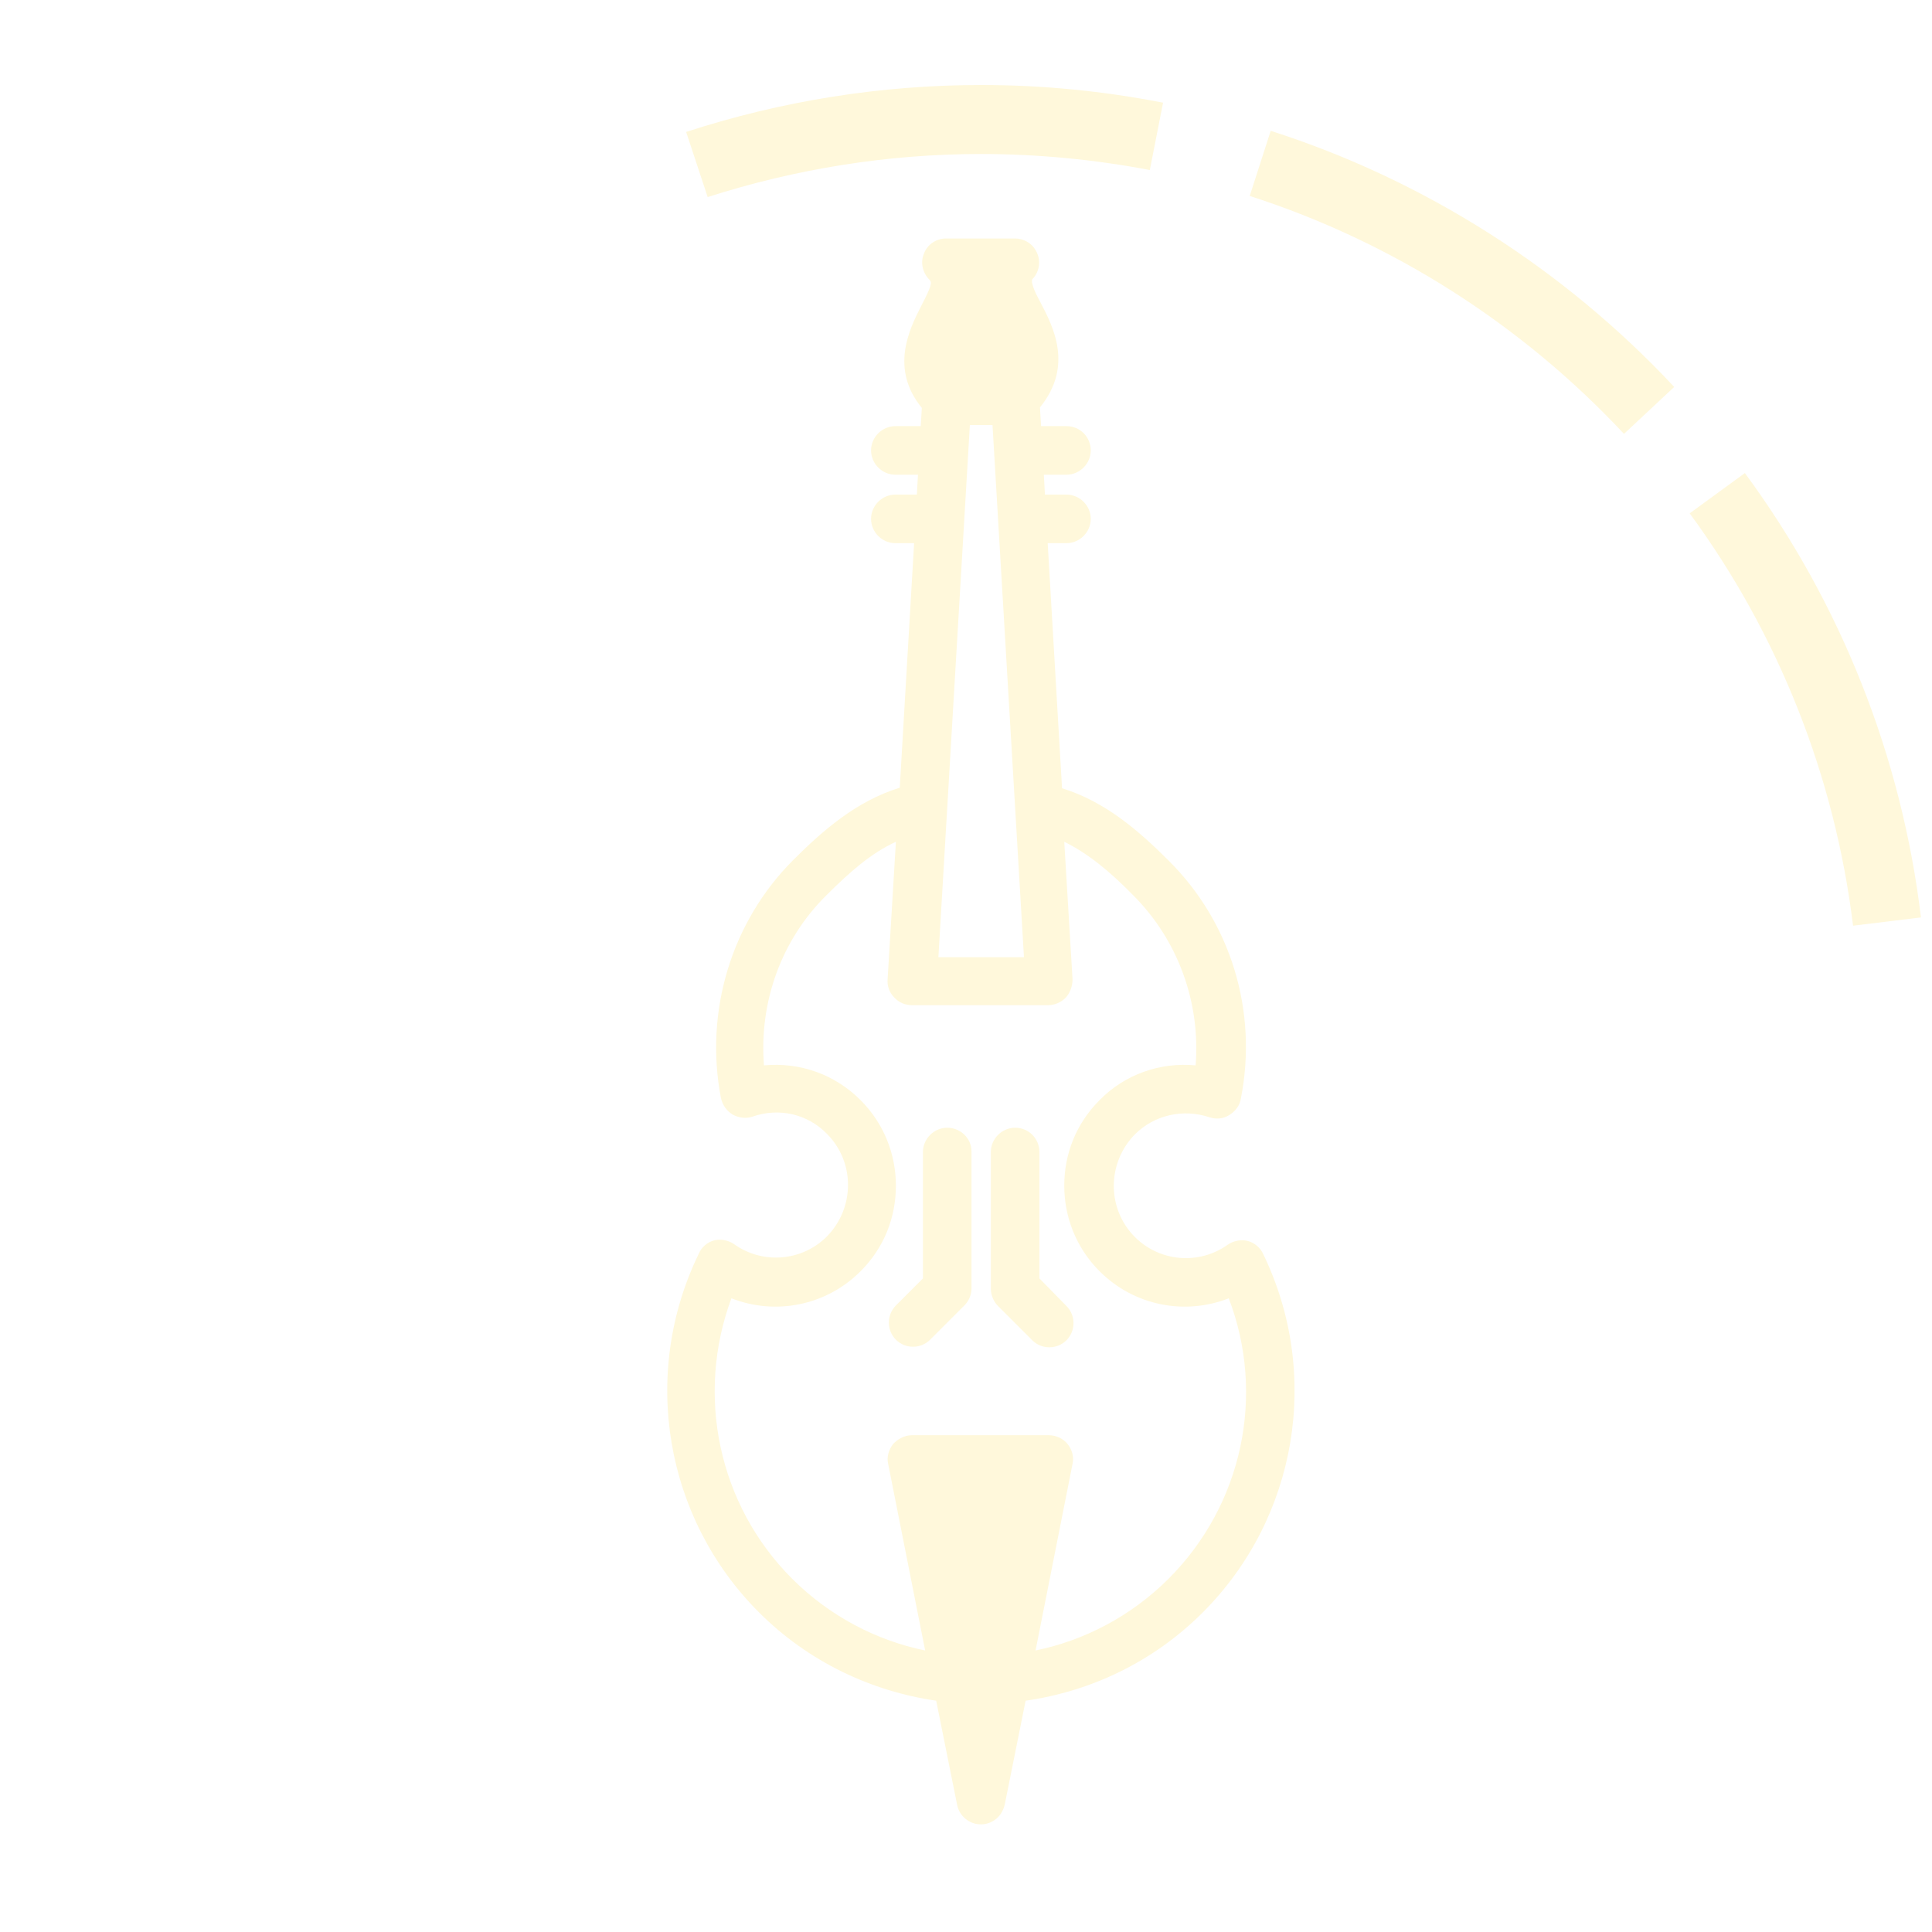
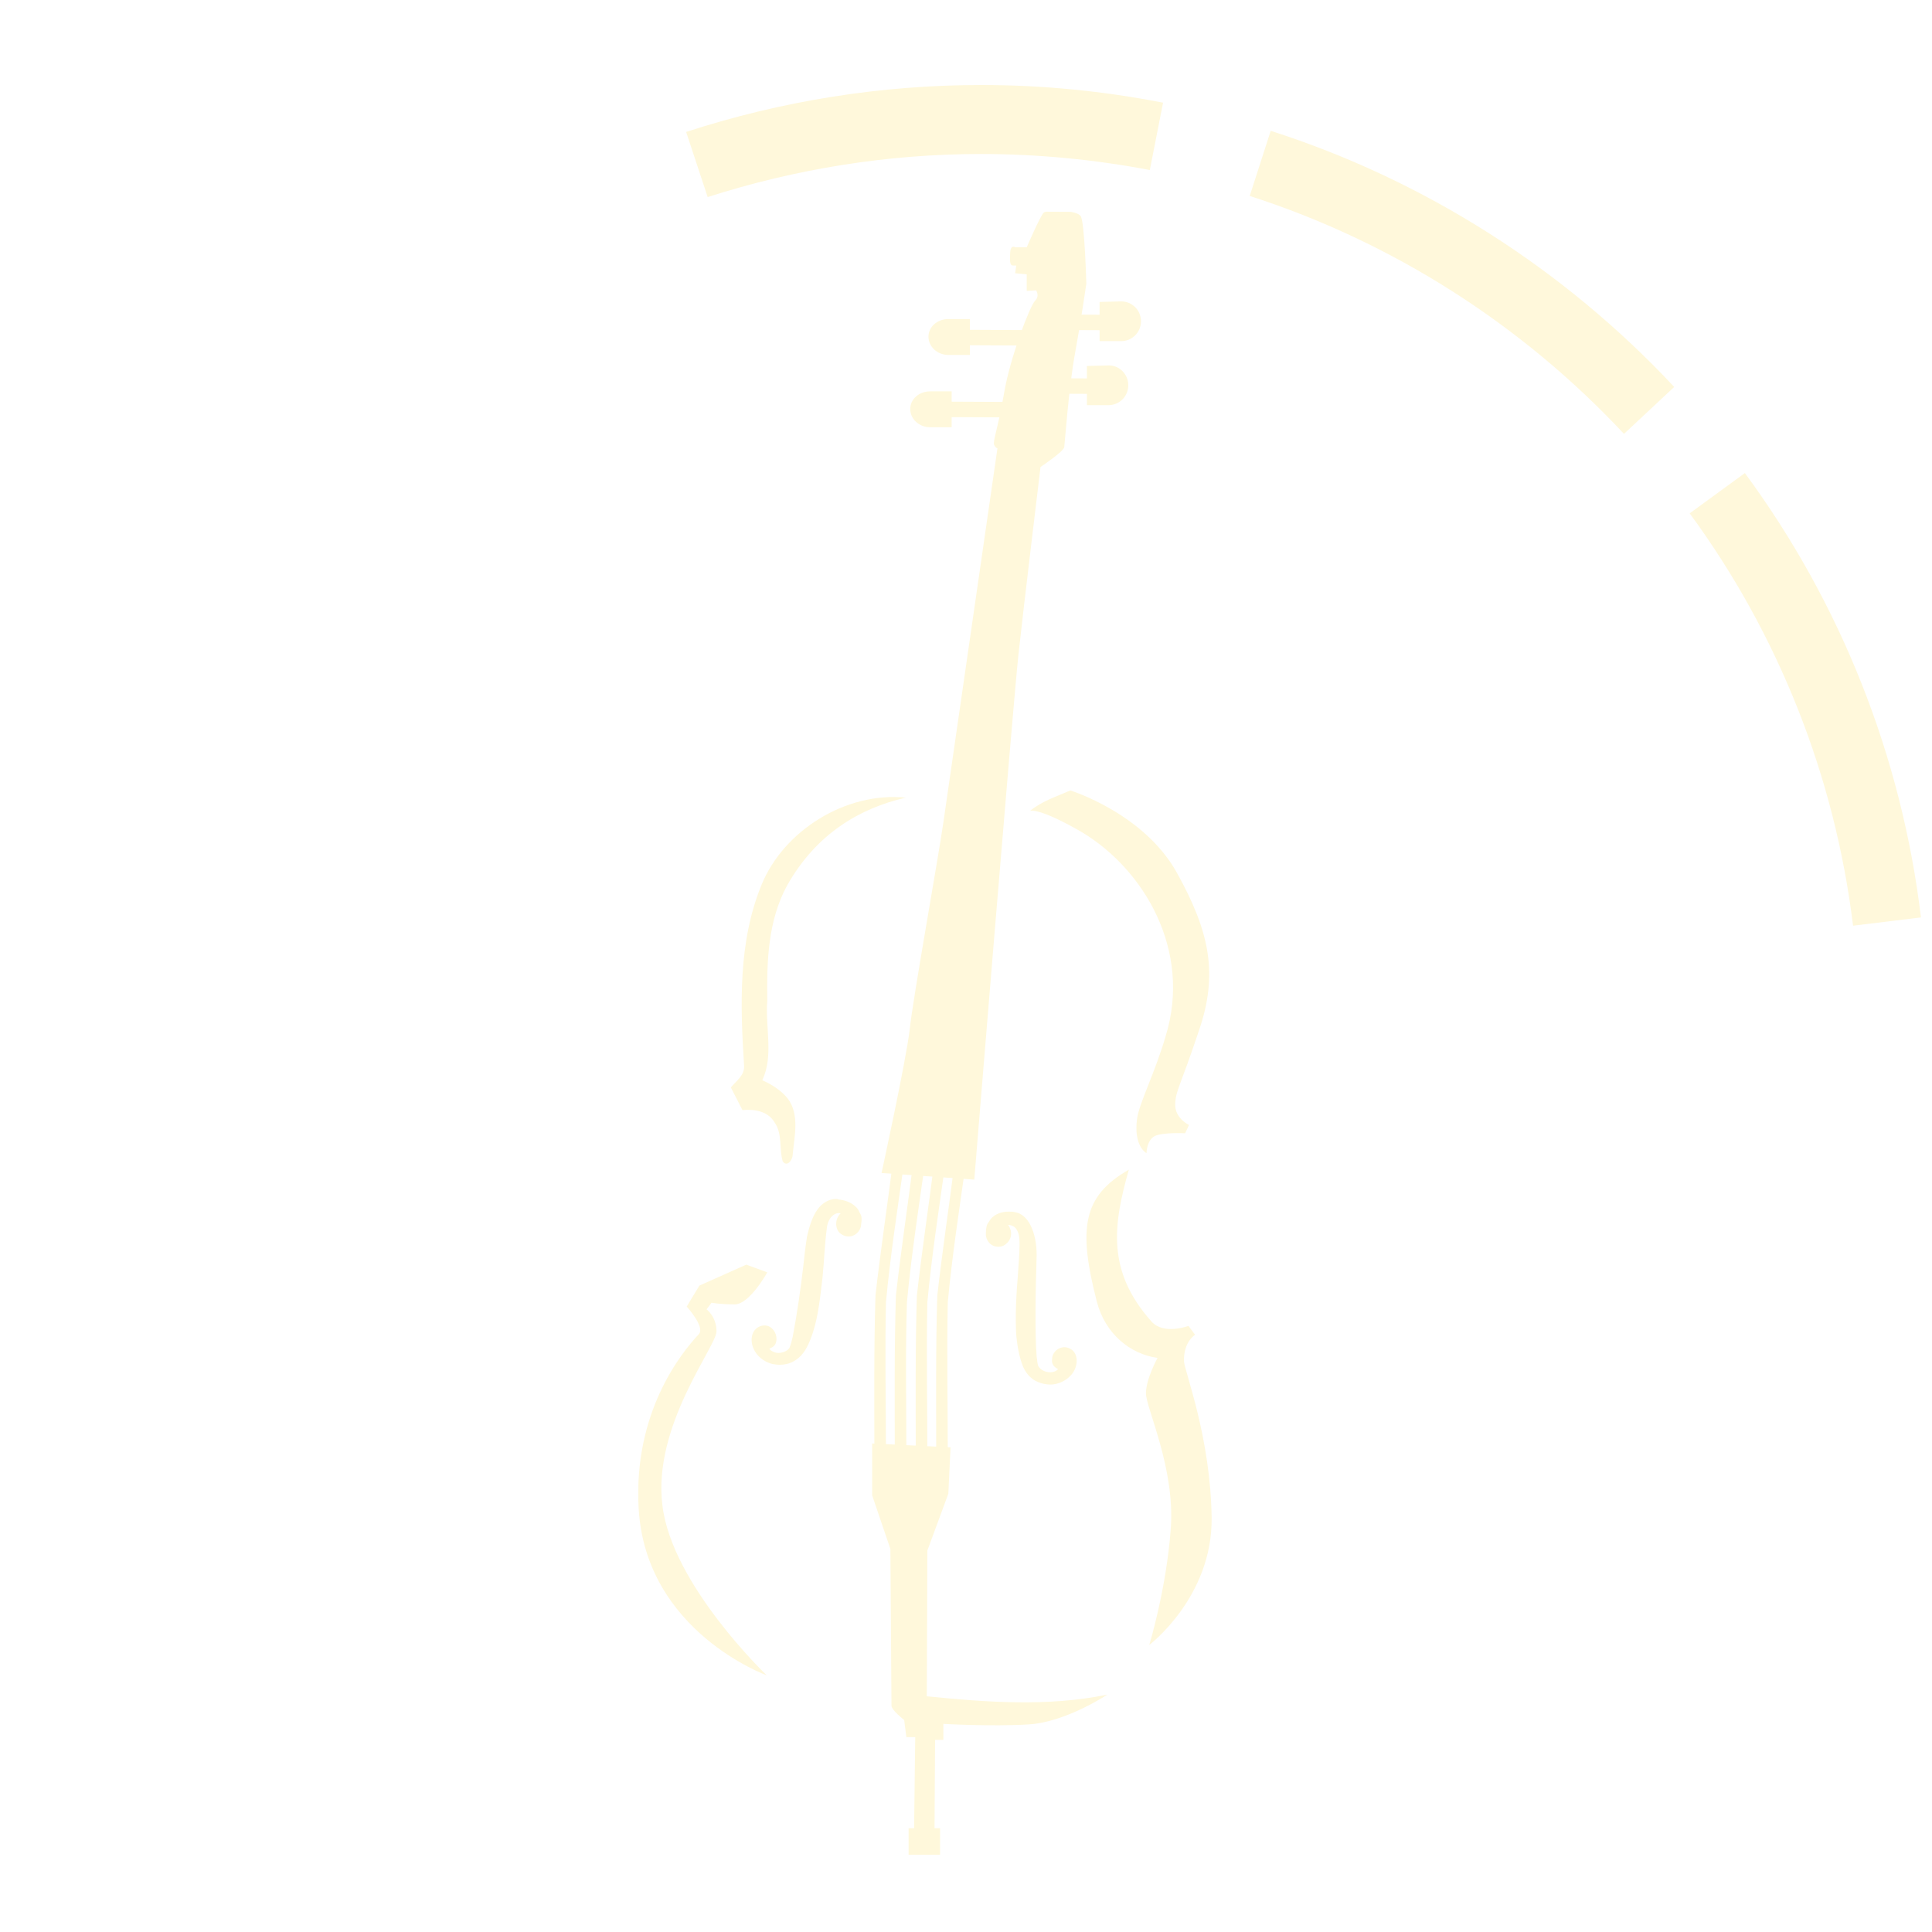
- <svg xmlns="http://www.w3.org/2000/svg" version="1.1" id="Layer_1" x="0px" y="0px" viewBox="0 0 350 350" style="enable-background:new 0 0 350 350;" xml:space="preserve">
+ <svg xmlns="http://www.w3.org/2000/svg" xmlns:xlink="http://www.w3.org/1999/xlink" version="1.1" id="Layer_1" x="0px" y="0px" viewBox="0 0 350 350" style="enable-background:new 0 0 350 350;" xml:space="preserve">
  <style type="text/css">
	.st0{fill:#FFF8DB;}
+ 	.st1{clip-path:url(#SVGID_2_);fill:#FFF8DB;}
+ 	.st2{clip-path:url(#SVGID_2_);}
+ 	.st3{clip-path:url(#SVGID_4_);fill:#FFF8DB;}
+ 	.st4{clip-path:url(#SVGID_4_);}
</style>
  <g>
-     <path class="st0" d="M188.3,231.6l0-16.7v-6.2c0-2.4-1.9-4.4-4.4-4.4c-2.4,0-4.4,2-4.4,4.4v24.8c0,1.1,0.5,2.3,1.3,3.1l6.2,6.2   c1.7,1.7,4.5,1.7,6.2,0c1.7-1.7,1.7-4.5,0-6.2L188.3,231.6z" />
-     <path class="st0" d="M171.6,204.3c-2.4,0-4.4,2-4.4,4.4v6.2v16.7l-4.9,4.9c-1.7,1.7-1.7,4.5,0,6.2c1.7,1.7,4.5,1.7,6.2,0l6.2-6.2   c0.8-0.8,1.3-1.9,1.3-3.1v-24.8C176,206.2,174,204.3,171.6,204.3z" />
-     <path class="st0" d="M226,224.8c-1.2-0.3-2.6,0-3.6,0.7c-5.2,3.7-12.3,3.1-16.8-1.4c-5.1-5.1-5.1-13.4,0-18.6   c3.5-3.5,8.7-4.7,13.5-3.1c1.2,0.4,2.5,0.3,3.6-0.4c1.1-0.7,1.9-1.7,2.1-3c3.1-15.8-1.8-31.9-13.1-43.1   c-5.4-5.4-11.5-10.7-19.3-13.1l-2.6-44.4l3.4,0c1.2,0,2.3-0.5,3.1-1.3c0.8-0.8,1.3-1.9,1.3-3.1c0-2.4-2-4.4-4.4-4.4h-3.9l-0.2-3.6   h4.1c1.2,0,2.3-0.5,3.1-1.3c0.8-0.8,1.3-1.9,1.3-3.1c0-2.4-1.9-4.4-4.4-4.4h-4.6l-0.2-3.4c6.1-7.5,2.4-14.6,0.1-19   c-0.7-1.3-1.8-3.4-1.5-4.2c1.2-1.2,1.6-3.1,0.9-4.7c-0.7-1.7-2.3-2.7-4.1-2.7h-12.4c-1.8,0-3.4,1.1-4,2.7c-0.7,1.6-0.3,3.5,1,4.8   c0.5,0.5,0.3,1.2-1.5,4.7c-2.2,4.3-5.7,11.4,0.1,18.5l-0.2,3.3l-4.6,0c-2.4,0-4.4,2-4.4,4.4c0,2.4,2,4.4,4.4,4.4h4.1l-0.2,3.6   l-3.9,0c-2.4,0-4.4,2-4.4,4.4c0,2.4,2,4.4,4.4,4.4l3.4,0l-2.6,44.3c-7.8,2.4-13.9,7.7-19.3,13.1c-11.2,11.2-16.1,27.4-13.1,43.1   c0.3,1.3,1,2.3,2.1,3c1.1,0.6,2.4,0.8,3.6,0.4c4.8-1.7,10-0.5,13.5,3.1c5.1,5.1,5.1,13.4,0,18.6c-4.5,4.5-11.6,5.1-16.8,1.4   c-1-0.7-2.4-1-3.6-0.7c-1.2,0.3-2.3,1.2-2.8,2.4c-10.6,21.8-6.2,47.9,10.9,65c9,9,20.4,14.3,32.1,16l3.8,18.9   c0.4,2,2.2,3.5,4.3,3.5c1.2,0,2.3-0.5,3.1-1.3c0.6-0.6,1-1.4,1.2-2.2l3.8-18.9c11.8-1.7,23.1-7,32.1-16   c17.1-17.1,21.5-43.2,10.9-65C228.3,226,227.2,225.1,226,224.8z M175.7,77h4.1l5.7,96.4H170L175.7,77z M211.7,286   c-6.8,6.8-15.3,11.2-24.1,13l6.7-33.8c0.3-1.3-0.1-2.6-0.9-3.6c-0.8-1-2.1-1.6-3.4-1.6h-24.8c-1.3,0-2.6,0.7-3.4,1.6   c-0.8,1-1.2,2.4-0.9,3.6l6.7,33.8c-8.8-1.8-17.3-6.2-24.1-13c-13.4-13.4-17.5-33.3-11-50.8c7.9,3.1,17.1,1.4,23.4-4.9   c4.3-4.3,6.4-9.8,6.4-15.5c0-5.6-2.1-11.2-6.4-15.5c-4.7-4.7-11-6.9-17.5-6.3c-0.9-11.4,3.1-22.7,11.3-30.8   c4.3-4.3,8.2-7.7,12.6-9.7l-1.5,24.9c-0.1,1.2,0.3,2.4,1.2,3.3c0.8,0.9,2,1.4,3.2,1.4l24.7,0c1.1,0,2.3-0.5,3.1-1.3   c0,0,0.1-0.1,0.1-0.1c0.8-0.9,1.2-2.1,1.2-3.3l-1.5-24.9c4.3,2.1,8.3,5.4,12.5,9.7c8.1,8.1,12.2,19.4,11.3,30.8   c-6.4-0.6-12.8,1.6-17.4,6.3c-4.3,4.3-6.4,9.8-6.4,15.5c0,5.6,2.1,11.2,6.4,15.5c6.3,6.3,15.5,8,23.4,4.9   C229.3,252.7,225.1,272.6,211.7,286z" />
    <path class="st0" d="M177.7,27.9C177.7,27.9,177.7,27.9,177.7,27.9c10.3,0,20.6,1,30.6,2.9l2.4-12.2c-10.8-2.1-21.8-3.2-32.9-3.2   c0,0,0,0,0,0c-18.3,0-36.3,2.9-53.5,8.5l3.9,11.8C144.1,30.6,160.8,27.9,177.7,27.9z" />
    <path class="st0" d="M316.1,85.7l-10,7.3c16.1,21.9,26.3,47.7,29.6,74.7l12.3-1.5C344.5,137.1,333.5,109.3,316.1,85.7z" />
    <path class="st0" d="M230.2,23.7l-3.8,11.8c25.8,8.3,49.2,23.2,67.8,43.1l9.1-8.5C283.3,48.7,258,32.6,230.2,23.7z" />
  </g>
+   <g>
+     <g>
+       <defs>
+         <rect id="SVGID_1_" x="19" y="135.2" transform="matrix(4.895636e-03 -1 1 4.895636e-03 -19.9707 354.2356)" width="297.9" height="104" />
+       </defs>
+       <clipPath id="SVGID_2_">
+         <use xlink:href="#SVGID_1_" style="overflow:visible;" />
+       </clipPath>
+       <path class="st1" d="M186.6,146.9c2.2-1.8,4.8-2.6,7.3-3.7c0,0,13.3,4.1,19.3,14.9c6,10.8,7.5,18.4,4,28.6    c-3.4,10.2-4.2,10.8-4.3,13.3c-0.1,2.6,2.5,3.8,2.5,3.8l-0.7,1.5c0,0-4-0.2-5.5,0.5c-1.5,0.8-1.5,3.1-1.5,3.1s-2.4-1.2-1.7-6.3    c0.4-2.8,3.3-8.4,5.2-15c4.7-15.4-3.9-30.1-15.3-36.9C188.1,146.2,186.6,146.9,186.6,146.9L186.6,146.9z" />
+       <path class="st2" d="M186.6,146.9" />
+       <path class="st1" d="M204.5,211.9c-8.4,4.8-9.2,10.7-5.8,23.9c1.5,5.8,6,9.5,11,10.2c0,0-2.1,3.8-2.1,6.4c0,2.7,5.3,13.5,4.5,24.5    c-0.8,11-3.9,21.1-3.9,21.1s11.5-8.7,11.3-23.1c-0.2-14.4-4.8-26.2-5-28.2c-0.1-1.9,0.5-3.8,2-4.9l-1.2-1.6c0,0-4.5,1.7-6.7-0.8    C200.4,230.2,201.7,221.8,204.5,211.9L204.5,211.9z" />
+       <path class="st2" d="M204.5,211.9" />
+       <path class="st1" d="M158,261.5l0,9.4l3.3,9.7c0,0,0.2,27.6,0.2,28.4c0,0.8,2.3,2.6,2.3,2.6l0.4,3.1l1.6,0l-0.2,16.5l-1,0l0,4.8    l5.7,0l0-4.8l-1,0l0.1-16l1.5,0l0-2.9c0,0,8.6,0.5,15.4,0.1c6.8-0.4,14.3-5.4,14.3-5.4c-10.7,2.2-21.8,1.4-32.7,0.3l0.1-26.4    l3.8-10.3l0.4-8.4L158,261.5z" />
+       <path class="st2" d="M158,261.5" />
+       <path class="st1" d="M135.2,229.1l3.8,1.4c0,0-3.2,5.8-5.9,5.8c-2.7,0-4.2-0.3-4.2-0.3l-0.9,1.2c0,0,1.8,1.3,1.8,4    c0,2.7-11.6,17.1-9.8,31.5c1.7,14.4,18.9,30.8,18.9,30.8s-21.9-7.9-23.2-30.2c-1-17.3,7.6-28.1,10.9-31.6c1.2-1.3-2.2-5-2.2-5    l2.3-3.8L135.2,229.1z" />
+       <path class="st2" d="M135.2,229.1" />
+     </g>
+     <path class="st0" d="M182.7,219.5c-1.2,0-2.4,0.4-3.2,1.3c-0.2,0.3-0.4,0.6-0.6,0.9c-0.3,0.6-0.3,1.4-0.3,2.1   c0.1,0.8,0.6,1.6,1.4,1.9c0.8,0.3,1.7,0.2,2.3-0.4c0.8-0.6,1.1-1.8,0.7-2.7c-0.1-0.3-0.2-0.5-0.4-0.7c0.6,0,1.3,0.3,1.6,0.9   c0.5,0.8,0.5,1.8,0.5,2.7c0,1.8-0.2,3.7-0.3,5.5c-0.3,3.6-0.5,7.3-0.3,10.9c0.2,1.9,0.5,3.8,1.2,5.6c0.5,1.2,1.4,2.3,2.6,2.8   c0.9,0.4,1.9,0.6,2.9,0.5c1.6-0.2,3.2-1.2,3.9-2.7c0.4-0.9,0.5-1.9,0.1-2.8c-0.4-0.9-1.5-1.4-2.4-1.2c-1,0.2-1.8,1.1-1.8,2.1   c-0.1,0.6,0.1,1.2,0.7,1.6c0.1,0.1,0.3,0.2,0.4,0.2c-0.3,0.4-0.9,0.6-1.4,0.6c-0.8,0-1.7-0.3-2.2-1.1c-0.2-0.5-0.2-1.2-0.3-1.7   c-0.2-2.7-0.2-5.4-0.2-8.1c0-3.4,0.1-6.9,0.2-10.3c0-1.9-0.3-3.9-1.2-5.6c-0.6-1.1-1.5-2-2.7-2.2   C183.4,219.5,183.1,219.5,182.7,219.5L182.7,219.5z" />
+     <path d="M182.7,219.5" />
+     <path class="st0" d="M151.5,217.2c-1.4,0-2.6,0.8-3.4,1.9c-1,1.4-1.5,3.2-1.9,4.9c-0.3,1.9-0.5,3.7-0.7,5.6   c-0.5,4.2-1.1,8.4-1.9,12.6c-0.2,0.7-0.3,1.4-0.6,2c-0.4,0.6-1.3,0.9-2,0.9c-0.5,0-1-0.2-1.4-0.5c-0.1-0.1-0.2-0.2-0.2-0.3   c0.6-0.2,1.1-0.6,1.2-1.2c0.3-1.2-0.4-2.5-1.5-2.9c-1-0.3-2.1,0.2-2.6,1.1c-0.5,0.9-0.4,2.1,0,3c0.6,1.4,1.9,2.4,3.4,2.8   c1,0.2,2,0.2,3-0.1c0.9-0.3,1.6-0.8,2.2-1.4c1.1-1.2,1.7-2.8,2.2-4.3c1-3.2,1.3-6.5,1.7-9.8c0.3-3,0.4-6.1,0.8-9.1   c0.1-0.9,0.5-1.8,1.2-2.3c0.4-0.3,0.8-0.4,1.3-0.3c-0.9,0.8-1.1,2.3-0.4,3.3c0.5,0.7,1.6,1.1,2.5,0.8c0.9-0.3,1.6-1.2,1.6-2.1   c0.1-0.7,0.2-1.4-0.2-2c-0.2-0.4-0.4-0.9-0.8-1.2c-0.8-0.8-2-1.2-3.1-1.3C151.7,217.2,151.6,217.2,151.5,217.2L151.5,217.2z" />
+     <path d="M151.5,217.2" />
+     <path class="st0" d="M138,160.2c-4.3,10.4-3.9,21.9-3.2,32.9c0.1,1.7-1.4,2.7-2.4,3.9c0.7,1.4,1.4,2.7,2.1,4.1   c2.2-0.2,4.6,0.2,5.8,2.2c1.5,2.1,0.8,4.8,1.5,7.1c0.8,1.1,1.8-0.3,1.8-1.2c0.3-3.3,1.3-7.3-0.9-10.2c-1.2-1.5-3-2.6-4.6-3.3   c2.1-4.5,0.5-9.6,0.9-14.4c-0.1-7.1,0.1-14.5,3.6-20.9c5.3-9.4,13.2-14,21.5-15.9C153.2,143.4,142,150.5,138,160.2L138,160.2z" />
+     <path class="st0" d="M138,160.2" />
+     <g>
+       <defs>
+         <rect id="SVGID_3_" x="19" y="135.2" transform="matrix(4.895636e-03 -1 1 4.895636e-03 -19.9707 354.2356)" width="297.9" height="104" />
+       </defs>
+       <clipPath id="SVGID_4_">
+         <use xlink:href="#SVGID_3_" style="overflow:visible;" />
+       </clipPath>
+       <path class="st3" d="M162.3,210.5c-0.3,0-0.5,0.1-0.6,0.4c-1,7.9-2.2,15.8-3.1,23.8c-0.3,9.6-0.2,19.2-0.2,28.7    c0.4,1,1.8,0.9,2.1,0.1c0-9.2-0.2-18.4,0-27.6c0.8-8.5,2.1-16.9,3.3-25.4C163.5,210.6,162.8,210.4,162.3,210.5L162.3,210.5z" />
+       <path class="st3" d="M166,210.5c-0.3,0-0.5,0.1-0.6,0.4c-1,7.9-2.2,15.8-3.1,23.8c-0.3,9.6-0.2,19.2-0.2,28.7    c0.4,1,1.8,0.9,2.1,0.1c0-9.2-0.2-18.4,0.1-27.6c0.8-8.5,2.1-16.9,3.3-25.4C167.2,210.6,166.5,210.5,166,210.5L166,210.5z" />
+       <path class="st3" d="M169.8,210.5c-0.3,0-0.5,0.1-0.6,0.4c-1,7.9-2.2,15.8-3.1,23.8c-0.3,9.6-0.2,19.2-0.2,28.7    c0.4,1,1.8,0.9,2.1,0.1c0-9.2-0.2-18.4,0-27.6c0.8-8.5,2.1-16.9,3.3-25.4C170.9,210.6,170.3,210.5,169.8,210.5L169.8,210.5z" />
+       <path class="st3" d="M173.5,210.5c-0.3,0-0.5,0.1-0.6,0.4c-1,7.9-2.2,15.8-3.1,23.8c-0.3,9.6-0.2,19.2-0.2,28.7    c0.4,1,1.8,0.9,2.1,0.1c0-9.2-0.2-18.4,0-27.6c0.8-8.5,2.1-16.9,3.3-25.4C174.7,210.7,174,210.5,173.5,210.5L173.5,210.5z" />
+       <path class="st4" d="M173.5,210.5" />
+       <path class="st3" d="M159.7,212.5l16.8,1.2c0,0,7-85.9,8-95.1c1-9.2,4-34,4-34s4.2-2.8,4.3-3.6c0.1-0.7,0.8-10.6,1.9-16.7    c1.1-6,2.1-12.9,2.1-12.9s-0.3-11-1-12.2c-0.6-1.2-6-1.2-6.7-0.7c-0.6,0.5-3.1,6.3-3.1,6.3l-2.1,0c0,0-0.8-0.6-0.9,1    c-0.1,1.7,0,2.3,0.5,2.3l0.6,0l-0.2,1.4l2.1,0.2l0,3l1.7-0.1c0,0,0.7,1-0.2,1.9c-0.9,0.9-4.5,10.2-5.6,16.7    c-1.1,6.4-2.1,8.8-1.8,9.4c0.3,0.6,0.6,0.6,0.6,0.6s-8.8,60.9-9.8,67.8c-1,6.9-5.5,31.8-6.1,37.5    C164.1,192.4,159.7,212.5,159.7,212.5L159.7,212.5z" />
+       <path class="st4" d="M159.7,212.5" />
+     </g>
+     <rect x="194.8" y="52.6" transform="matrix(4.895636e-03 -1 1 4.895636e-03 136.8861 254.3152)" class="st0" width="2.8" height="11.6" />
+     <rect x="193.2" y="64.1" transform="matrix(4.895636e-03 -1 1 4.895636e-03 123.8086 264.1989)" class="st0" width="2.8" height="11.6" />
+     <rect x="174.8" y="68.4" transform="matrix(4.895636e-03 -1 1 4.895636e-03 101.1608 250.0223)" class="st0" width="2.8" height="11.6" />
+     <rect x="177.9" y="55.4" transform="matrix(4.895636e-03 -1 1 4.895636e-03 117.2597 240.1659)" class="st0" width="2.8" height="11.6" />
+     <path class="st0" d="M199.2,54.7l0,7.1l3.9,0c2,0,3.6-1.6,3.6-3.6c0-2-1.6-3.6-3.6-3.6L199.2,54.7z" />
+     <path d="M199.2,54.7" />
+     <path class="st0" d="M196.9,66.3l0,7.1l3.9,0c2,0,3.6-1.6,3.6-3.6c0-2-1.6-3.6-3.5-3.6L196.9,66.3z" />
+     <path d="M196.9,66.3" />
+     <path class="st0" d="M172.4,70.9l0,6.5l-3.9,0c-2,0-3.6-1.5-3.6-3.3c0-1.8,1.6-3.2,3.6-3.2L172.4,70.9z" />
+     <path class="st0" d="M172.4,70.9" />
+     <path class="st0" d="M175.7,57.8l0,6.5l-3.9,0c-2,0-3.6-1.5-3.6-3.3c0-1.8,1.6-3.2,3.6-3.2L175.7,57.8z" />
+     <path d="M175.7,57.8" />
+   </g>
</svg>
